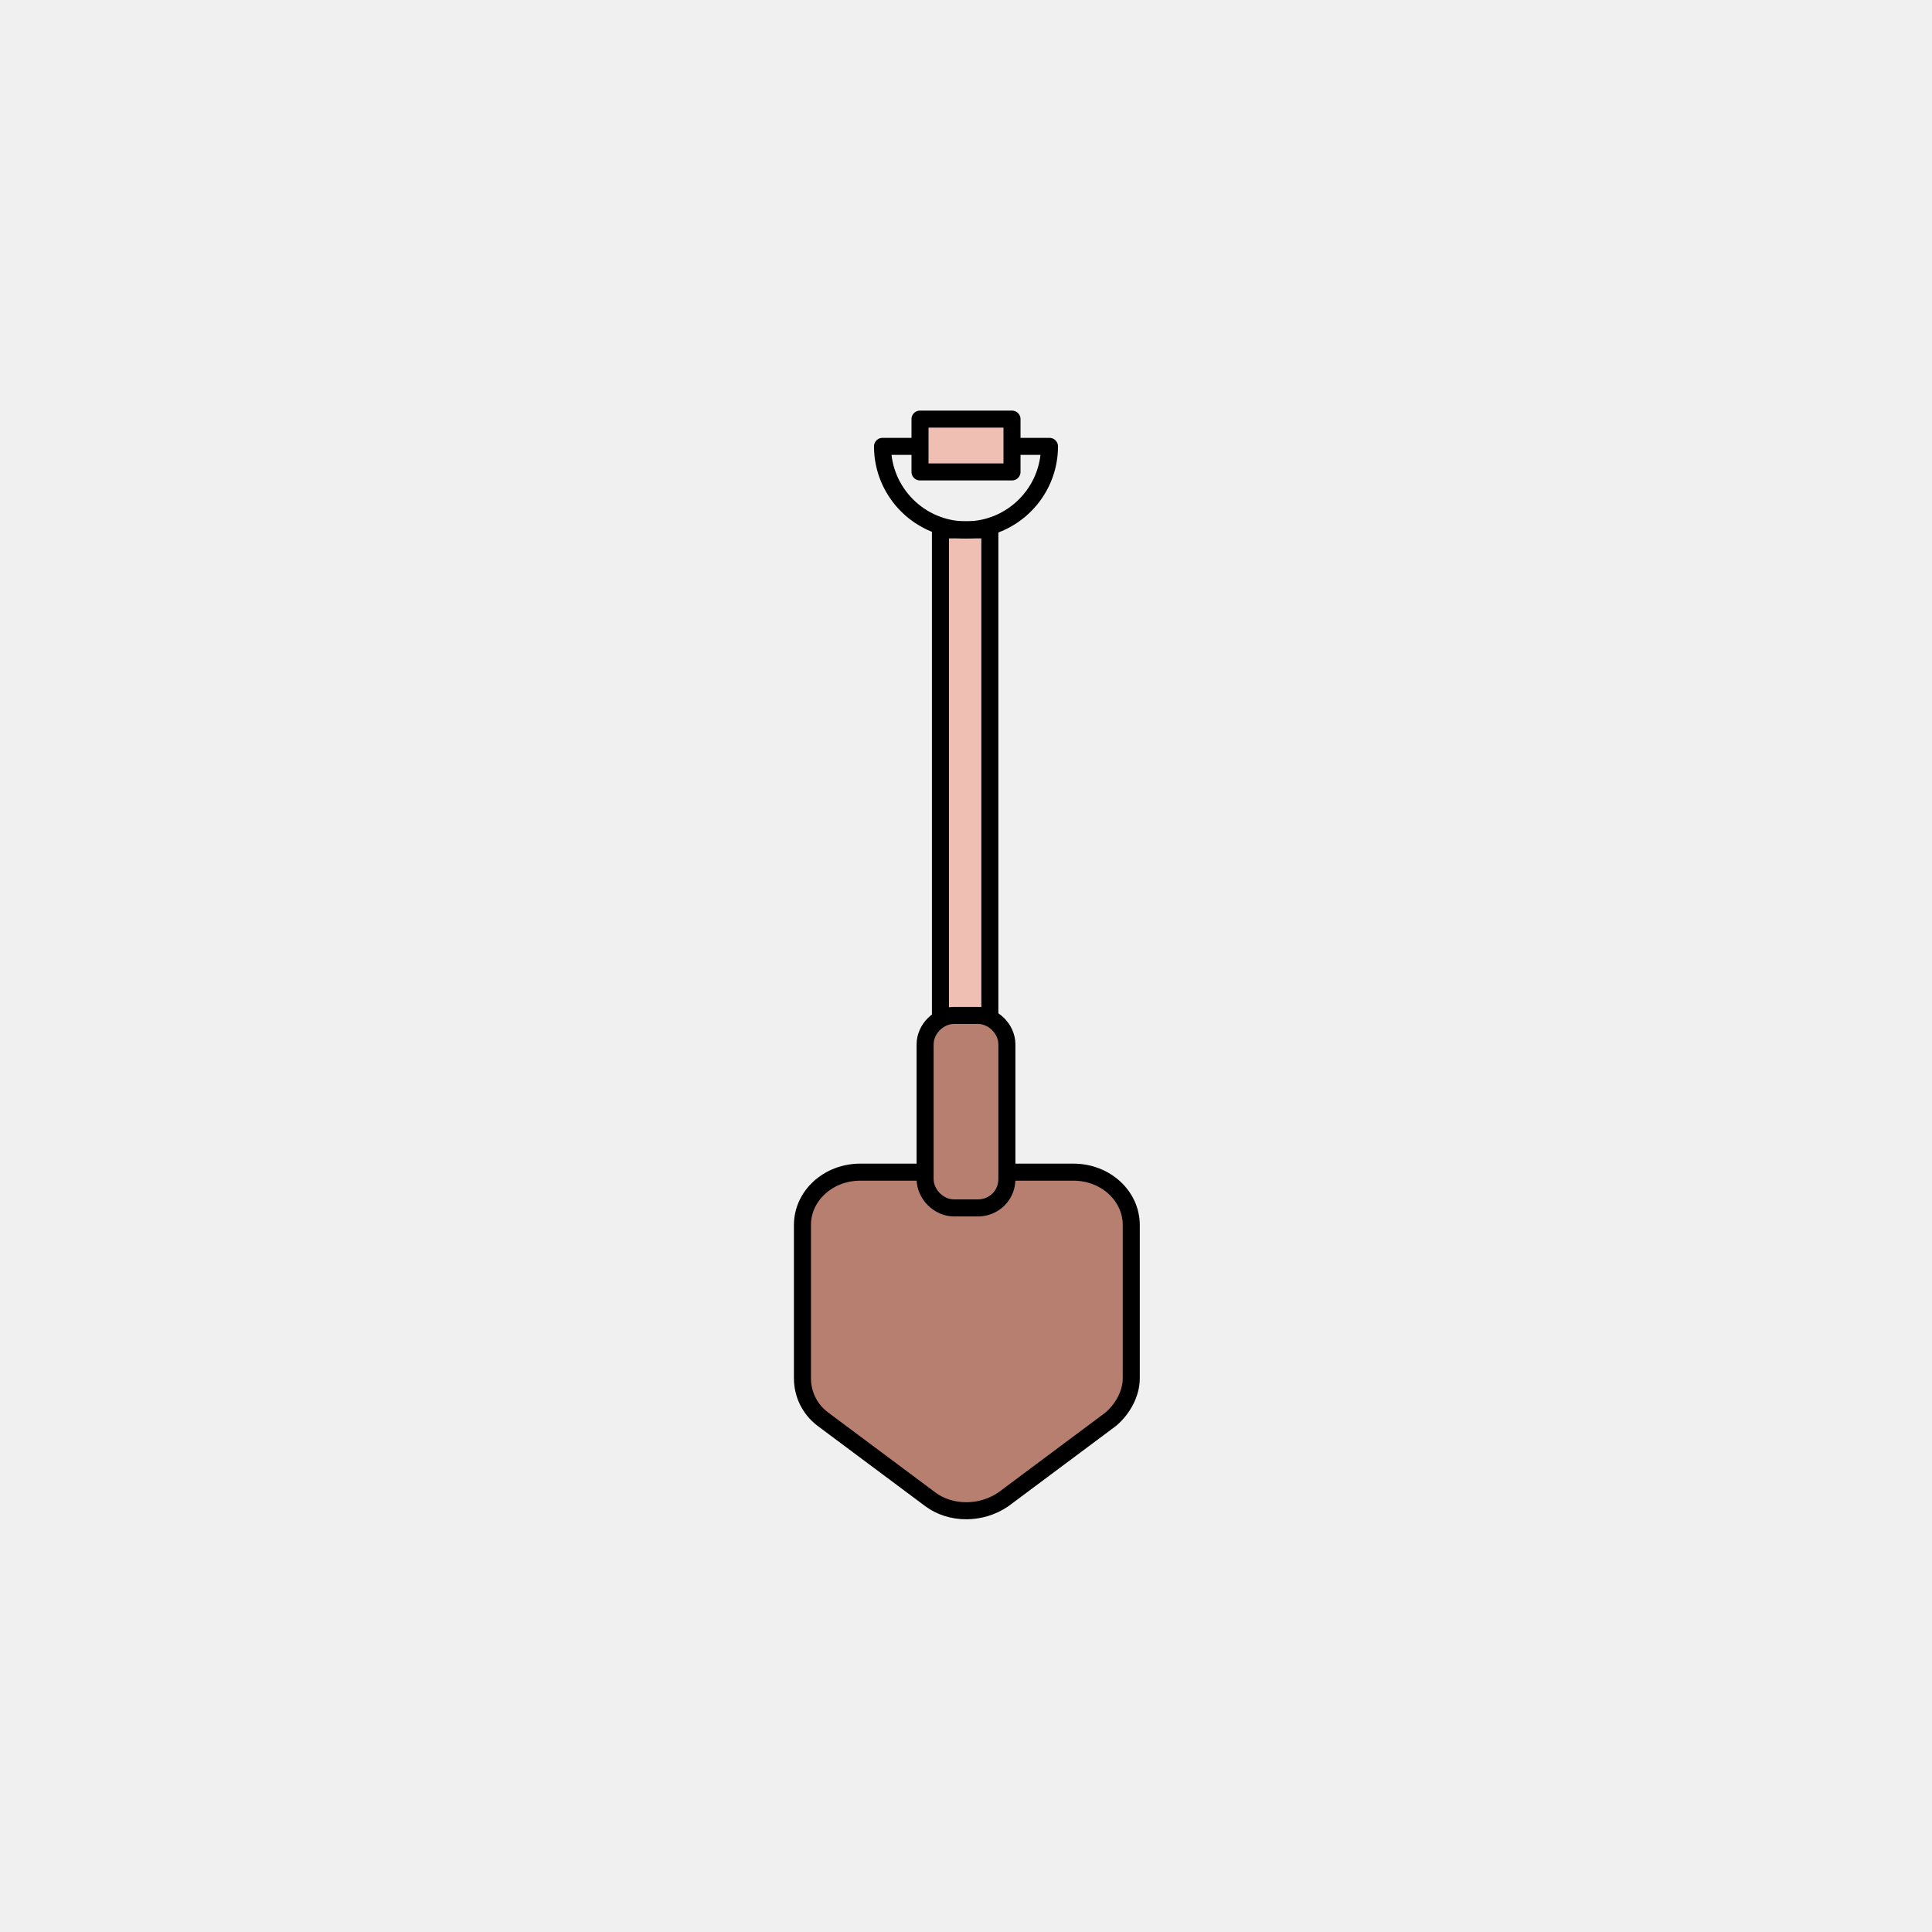
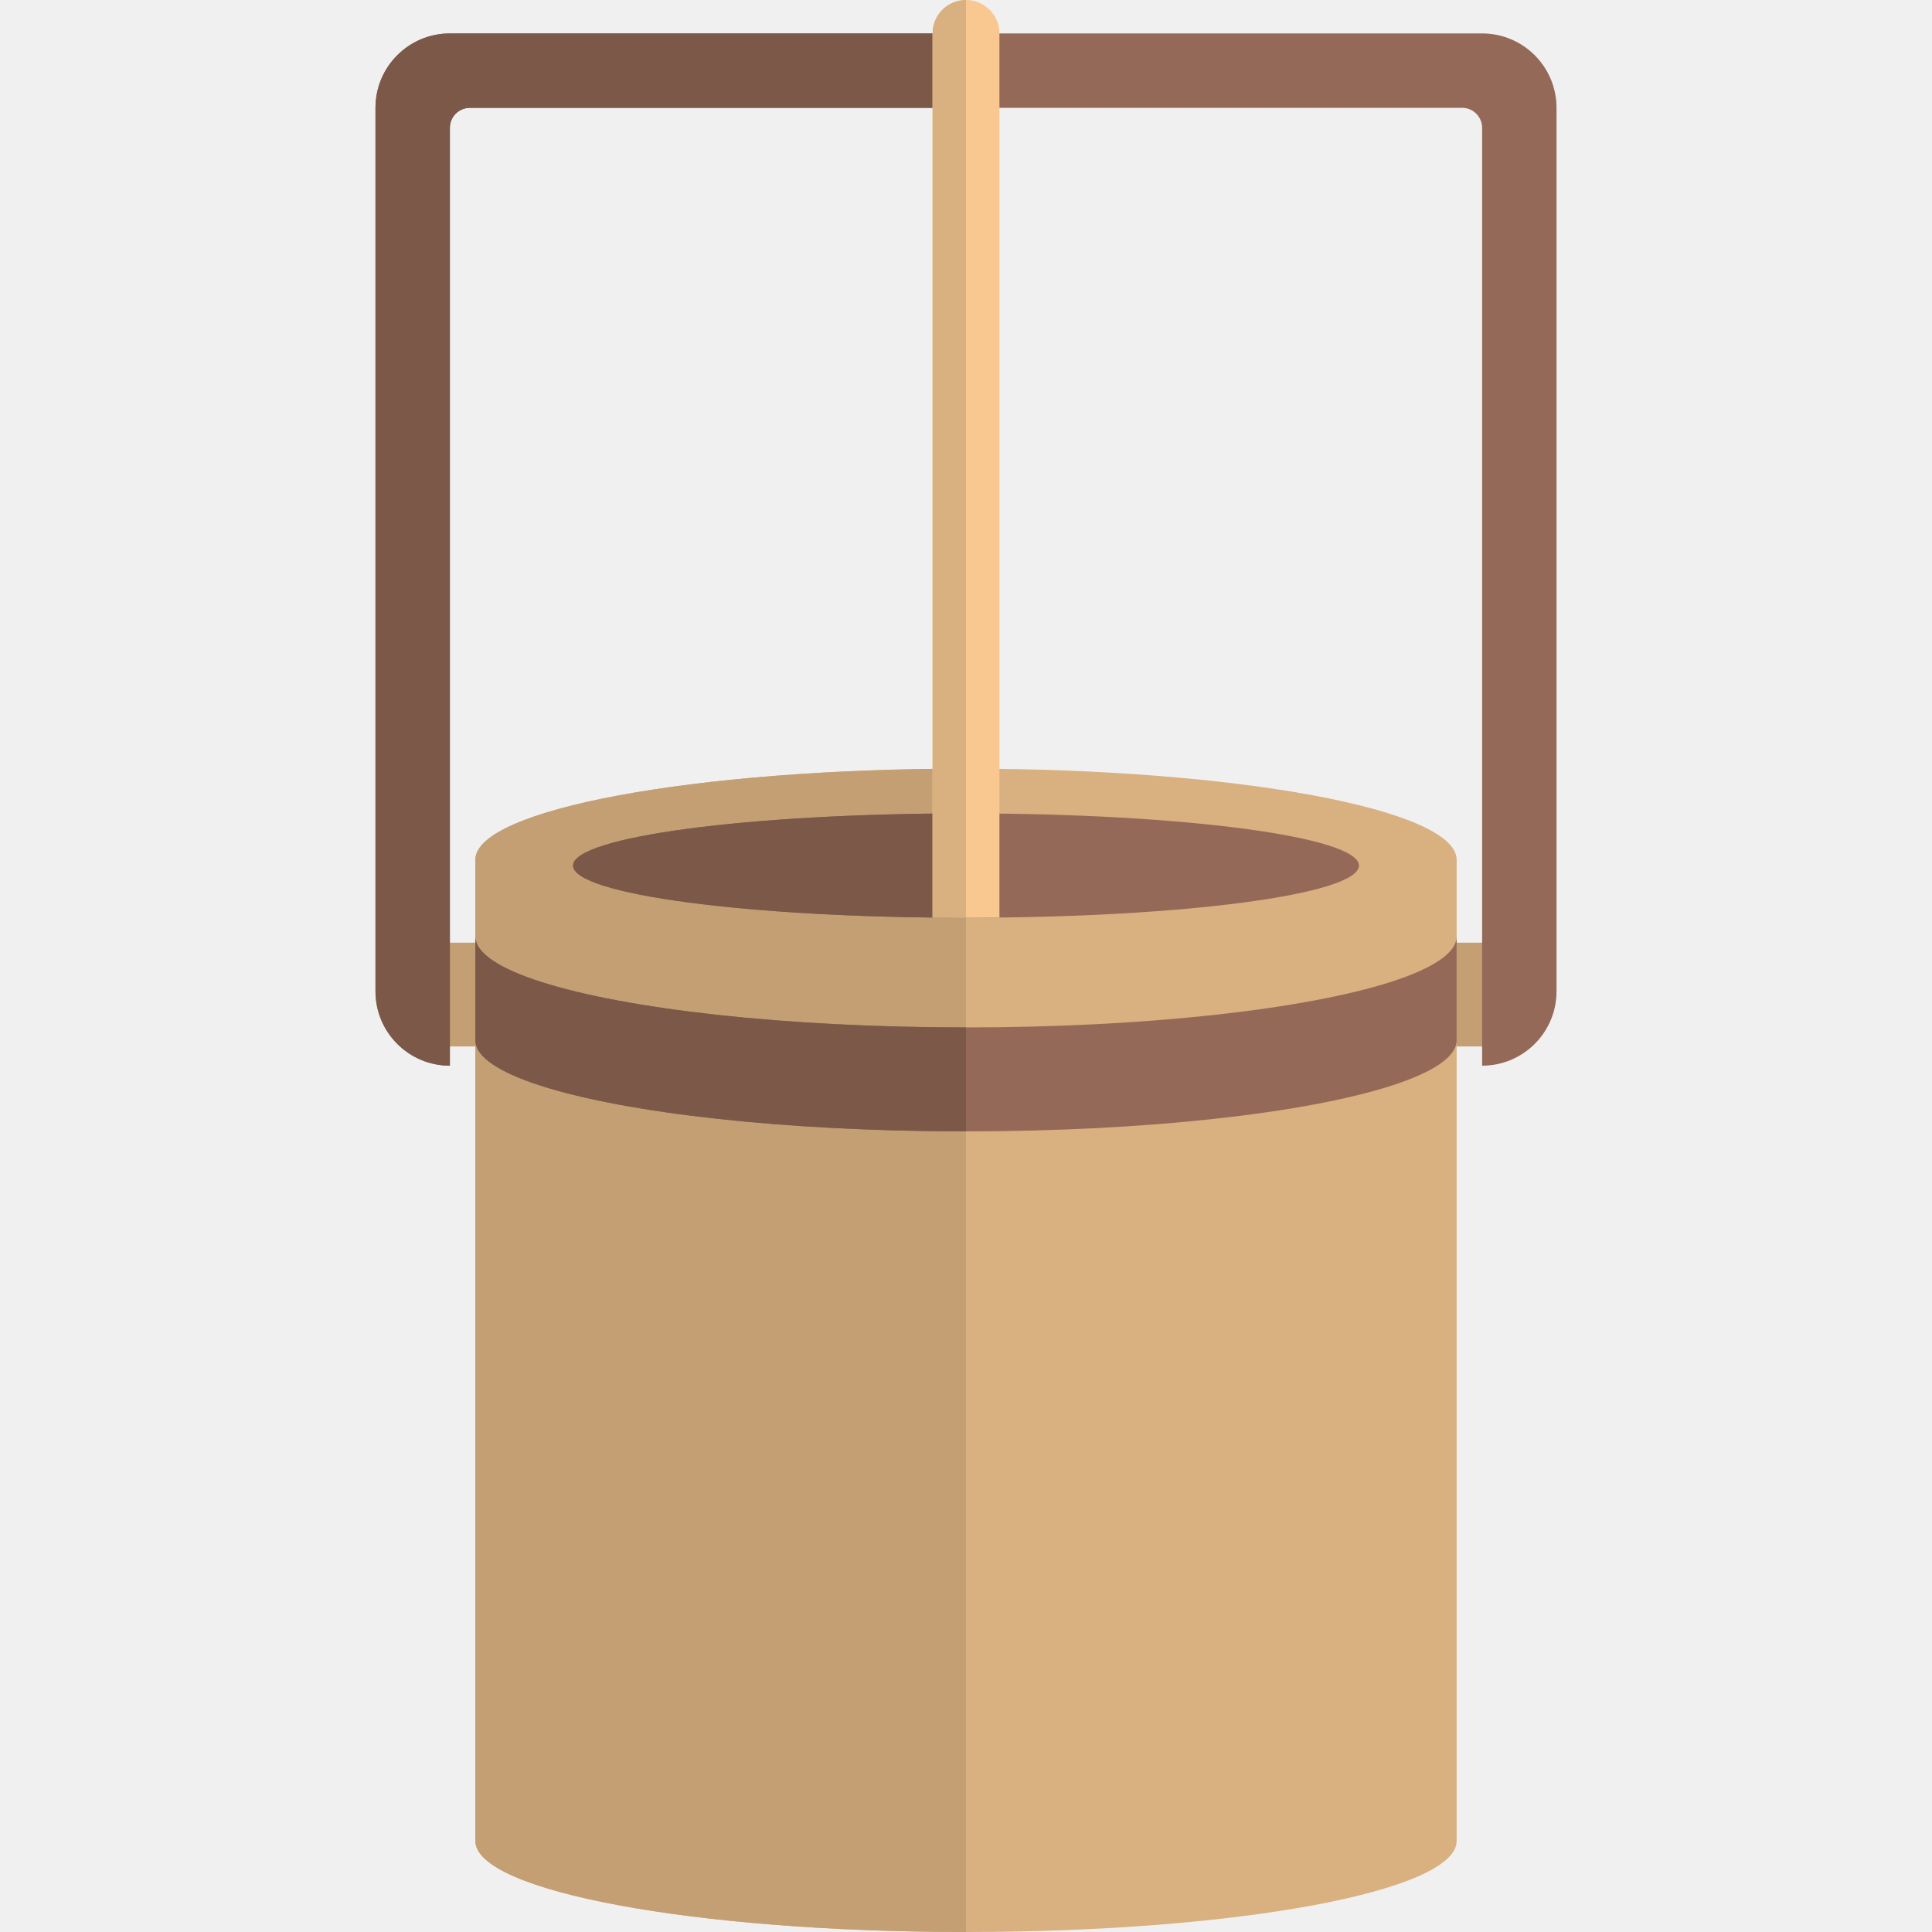
- <svg xmlns="http://www.w3.org/2000/svg" width="800px" height="800px" viewBox="0 0 113.4 113.4" id="Capa_1" version="1.1" xml:space="preserve">
-   <style type="text/css">
- 	.st0{fill:#FFFFFF;stroke:#000000;stroke-linecap:round;stroke-linejoin:round;stroke-miterlimit:10;}
- 	.st1{fill:#B67F6F;stroke:#000000;stroke-linecap:round;stroke-linejoin:round;stroke-miterlimit:10;}
- 	.st2{fill:#EEBFB2;stroke:#000000;stroke-linecap:round;stroke-linejoin:round;stroke-miterlimit:10;}
- 	.st3{fill:none;stroke:#000000;stroke-linecap:round;stroke-linejoin:round;stroke-miterlimit:10;}
- </style>
+ <svg xmlns="http://www.w3.org/2000/svg" version="1.1" id="Layer_1" viewBox="0 0 307.302 307.302" xml:space="preserve">
  <g>
-     <rect class="st2" height="33" width="2.9" x="55.2" y="31.1" />
-     <path class="st1" d="M65.2,83.3L58.9,88c-1.3,0.9-3.1,0.9-4.3,0l-6.3-4.7c-0.8-0.6-1.2-1.5-1.2-2.4v-9c0-1.7,1.5-3.1,3.4-3.1H63   c1.9,0,3.4,1.4,3.4,3.1v9C66.4,81.8,65.9,82.7,65.2,83.3z" />
-     <path class="st1" d="M57.4,70.9H56c-0.9,0-1.7-0.8-1.7-1.7v-7.9c0-0.9,0.8-1.7,1.7-1.7h1.4c0.9,0,1.7,0.8,1.7,1.7v7.9   C59.1,70.2,58.3,70.9,57.4,70.9z" />
-     <path class="st3" d="M51.8,26.2c0,2.7,2.2,4.9,4.9,4.9s4.9-2.2,4.9-4.9H51.8z" />
-     <rect class="st2" height="3.1" width="5.4" x="54" y="24.6" />
+     <rect x="70.318" y="149.942" style="fill:#C39F73;" width="6.08" height="16.506" />
+     <rect x="230.904" y="149.942" style="fill:#C39F73;" width="6.08" height="16.506" />
+     <path style="fill:#D9B07F;" d="M231.692,136.741c0-7.997-34.94-14.479-78.041-14.479s-78.041,6.482-78.041,14.479v50.736v105.346   c0,7.997,34.94,14.479,78.041,14.479s78.041-6.483,78.041-14.479V187.476V136.741L231.692,136.741z" />
+     <path style="fill:#C39F73;" d="M153.651,122.261c-43.101,0-78.041,6.482-78.041,14.479v50.736v105.346   c0,7.997,34.94,14.479,78.041,14.479V122.261z" />
+     <ellipse style="fill:#956958;" cx="153.651" cy="137.677" rx="62.5" ry="8.297" />
+     <path style="fill:#7C5849;" d="M153.651,145.974c-34.518,0-62.5-3.715-62.5-8.297s27.982-8.297,62.5-8.297V145.974z" />
+     <path style="fill:#956958;" d="M235.745,5.319H71.557l0,0c-6.536,0-11.834,5.298-11.834,11.834v140.52   c0,6.536,5.298,11.834,11.834,11.834l0,0V20.332c0-1.756,1.423-3.179,3.179-3.179h157.83c1.756,0,3.179,1.423,3.179,3.179v149.175   l0,0c6.536,0,11.834-5.298,11.834-11.834V17.152C247.578,10.617,242.28,5.319,235.745,5.319L235.745,5.319z" />
+     <path style="fill:#7C5849;" d="M152.651,5.319H71.557c-6.536,0-11.833,5.298-11.833,11.834v140.52   c0,6.535,5.298,11.833,11.833,11.833V20.332c0-1.756,1.423-3.179,3.179-3.179h77.915V5.319z" />
+     <g>
+       <path style="fill:#956958;" d="M221.225,156.182c-13.496,4.327-38.693,7.24-67.574,7.24s-54.079-2.913-67.575-7.24    c-6.645-2.13-10.467-4.601-10.467-7.24v16.533c0,2.638,3.822,5.109,10.467,7.24c13.496,4.327,38.693,7.24,67.575,7.24    c28.881,0,54.079-2.913,67.574-7.24c6.645-2.13,10.466-4.601,10.466-7.24v-16.533C231.692,151.58,227.87,154.052,221.225,156.182z    " />
+     </g>
+     <g>
+       <path style="fill:#7C5849;" d="M153.651,163.421c-28.881,0-54.079-2.913-67.575-7.24c-6.645-2.13-10.467-4.601-10.467-7.24v16.533    c0,2.638,3.822,5.109,10.467,7.24c13.496,4.327,38.693,7.24,67.575,7.24V163.421z" />
+     </g>
+     <g>
+       <path style="fill:#F9C890;" d="M153.651,0c-2.938,0-5.319,2.381-5.319,5.319v124.093v16.531c1.755,0.02,3.525,0.032,5.319,0.032    s3.564-0.012,5.319-0.032v-16.531V5.319C158.97,2.381,156.588,0,153.651,0z" />
+     </g>
+     <g>
+       <path style="fill:#D9B07F;" d="M153.651,0c-2.938,0-5.319,2.381-5.319,5.319v124.093v16.531c1.755,0.02,3.525,0.032,5.319,0.032V0    z" />
+     </g>
  </g>
</svg>
